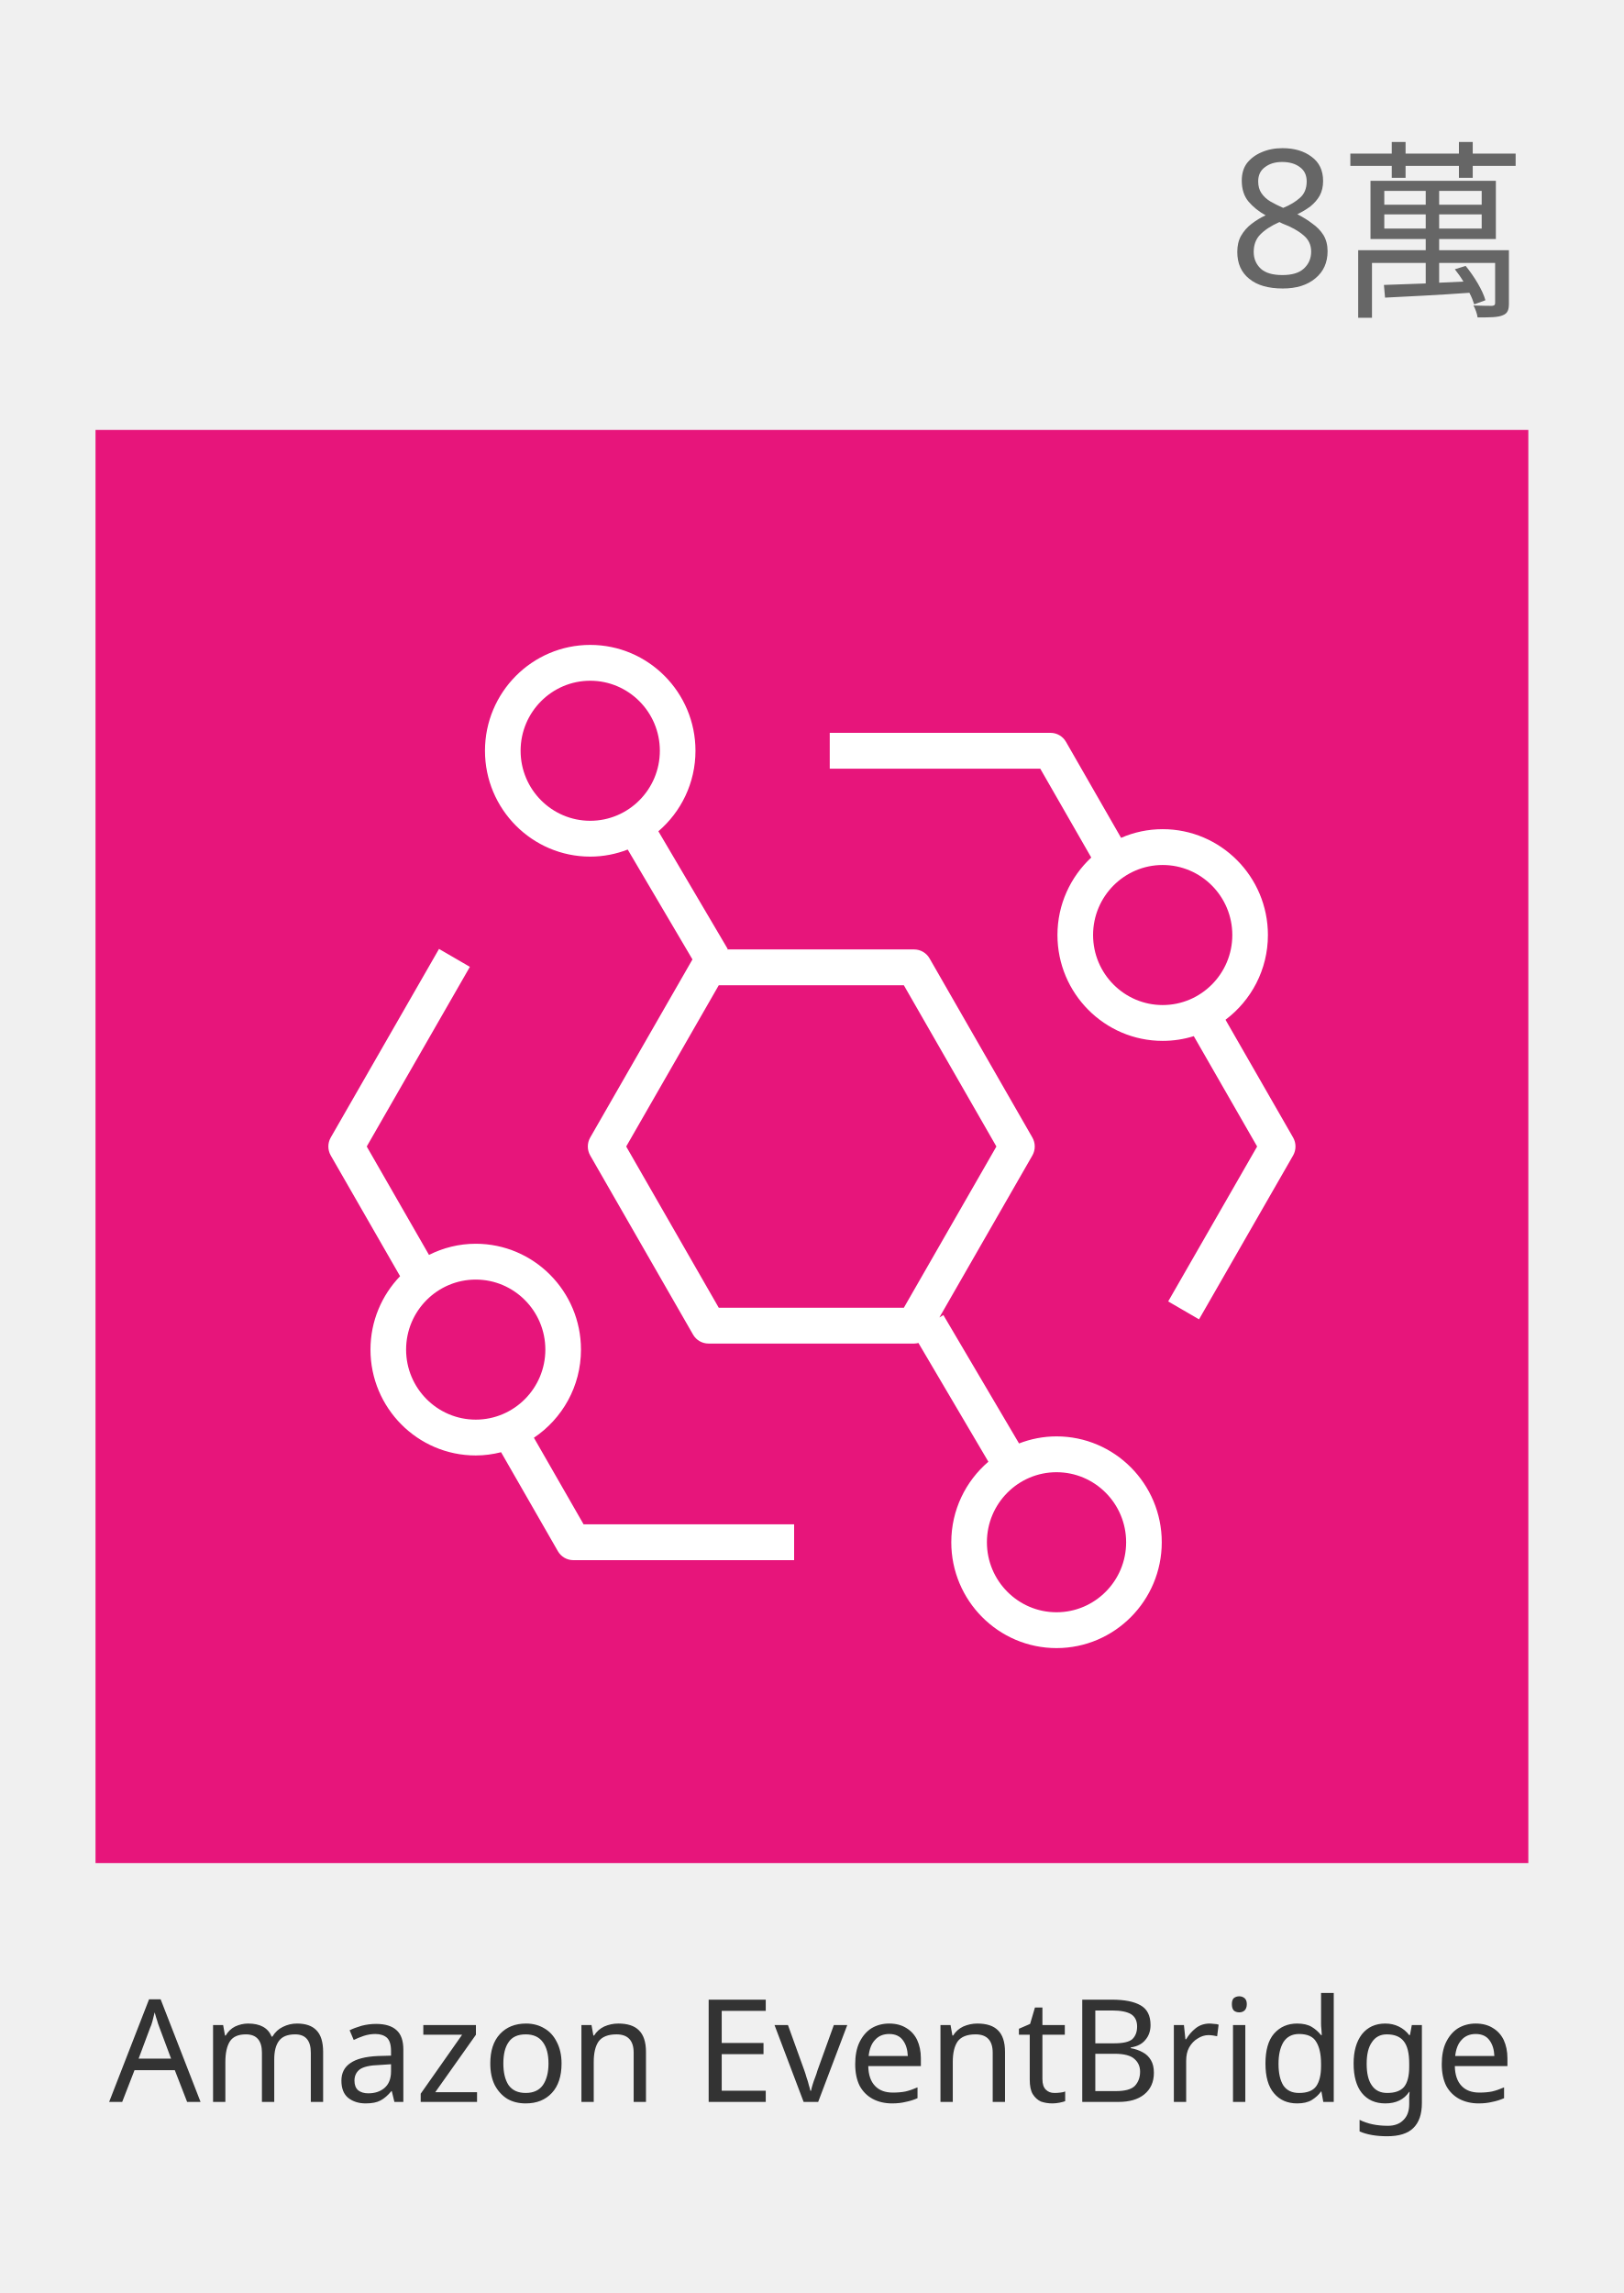
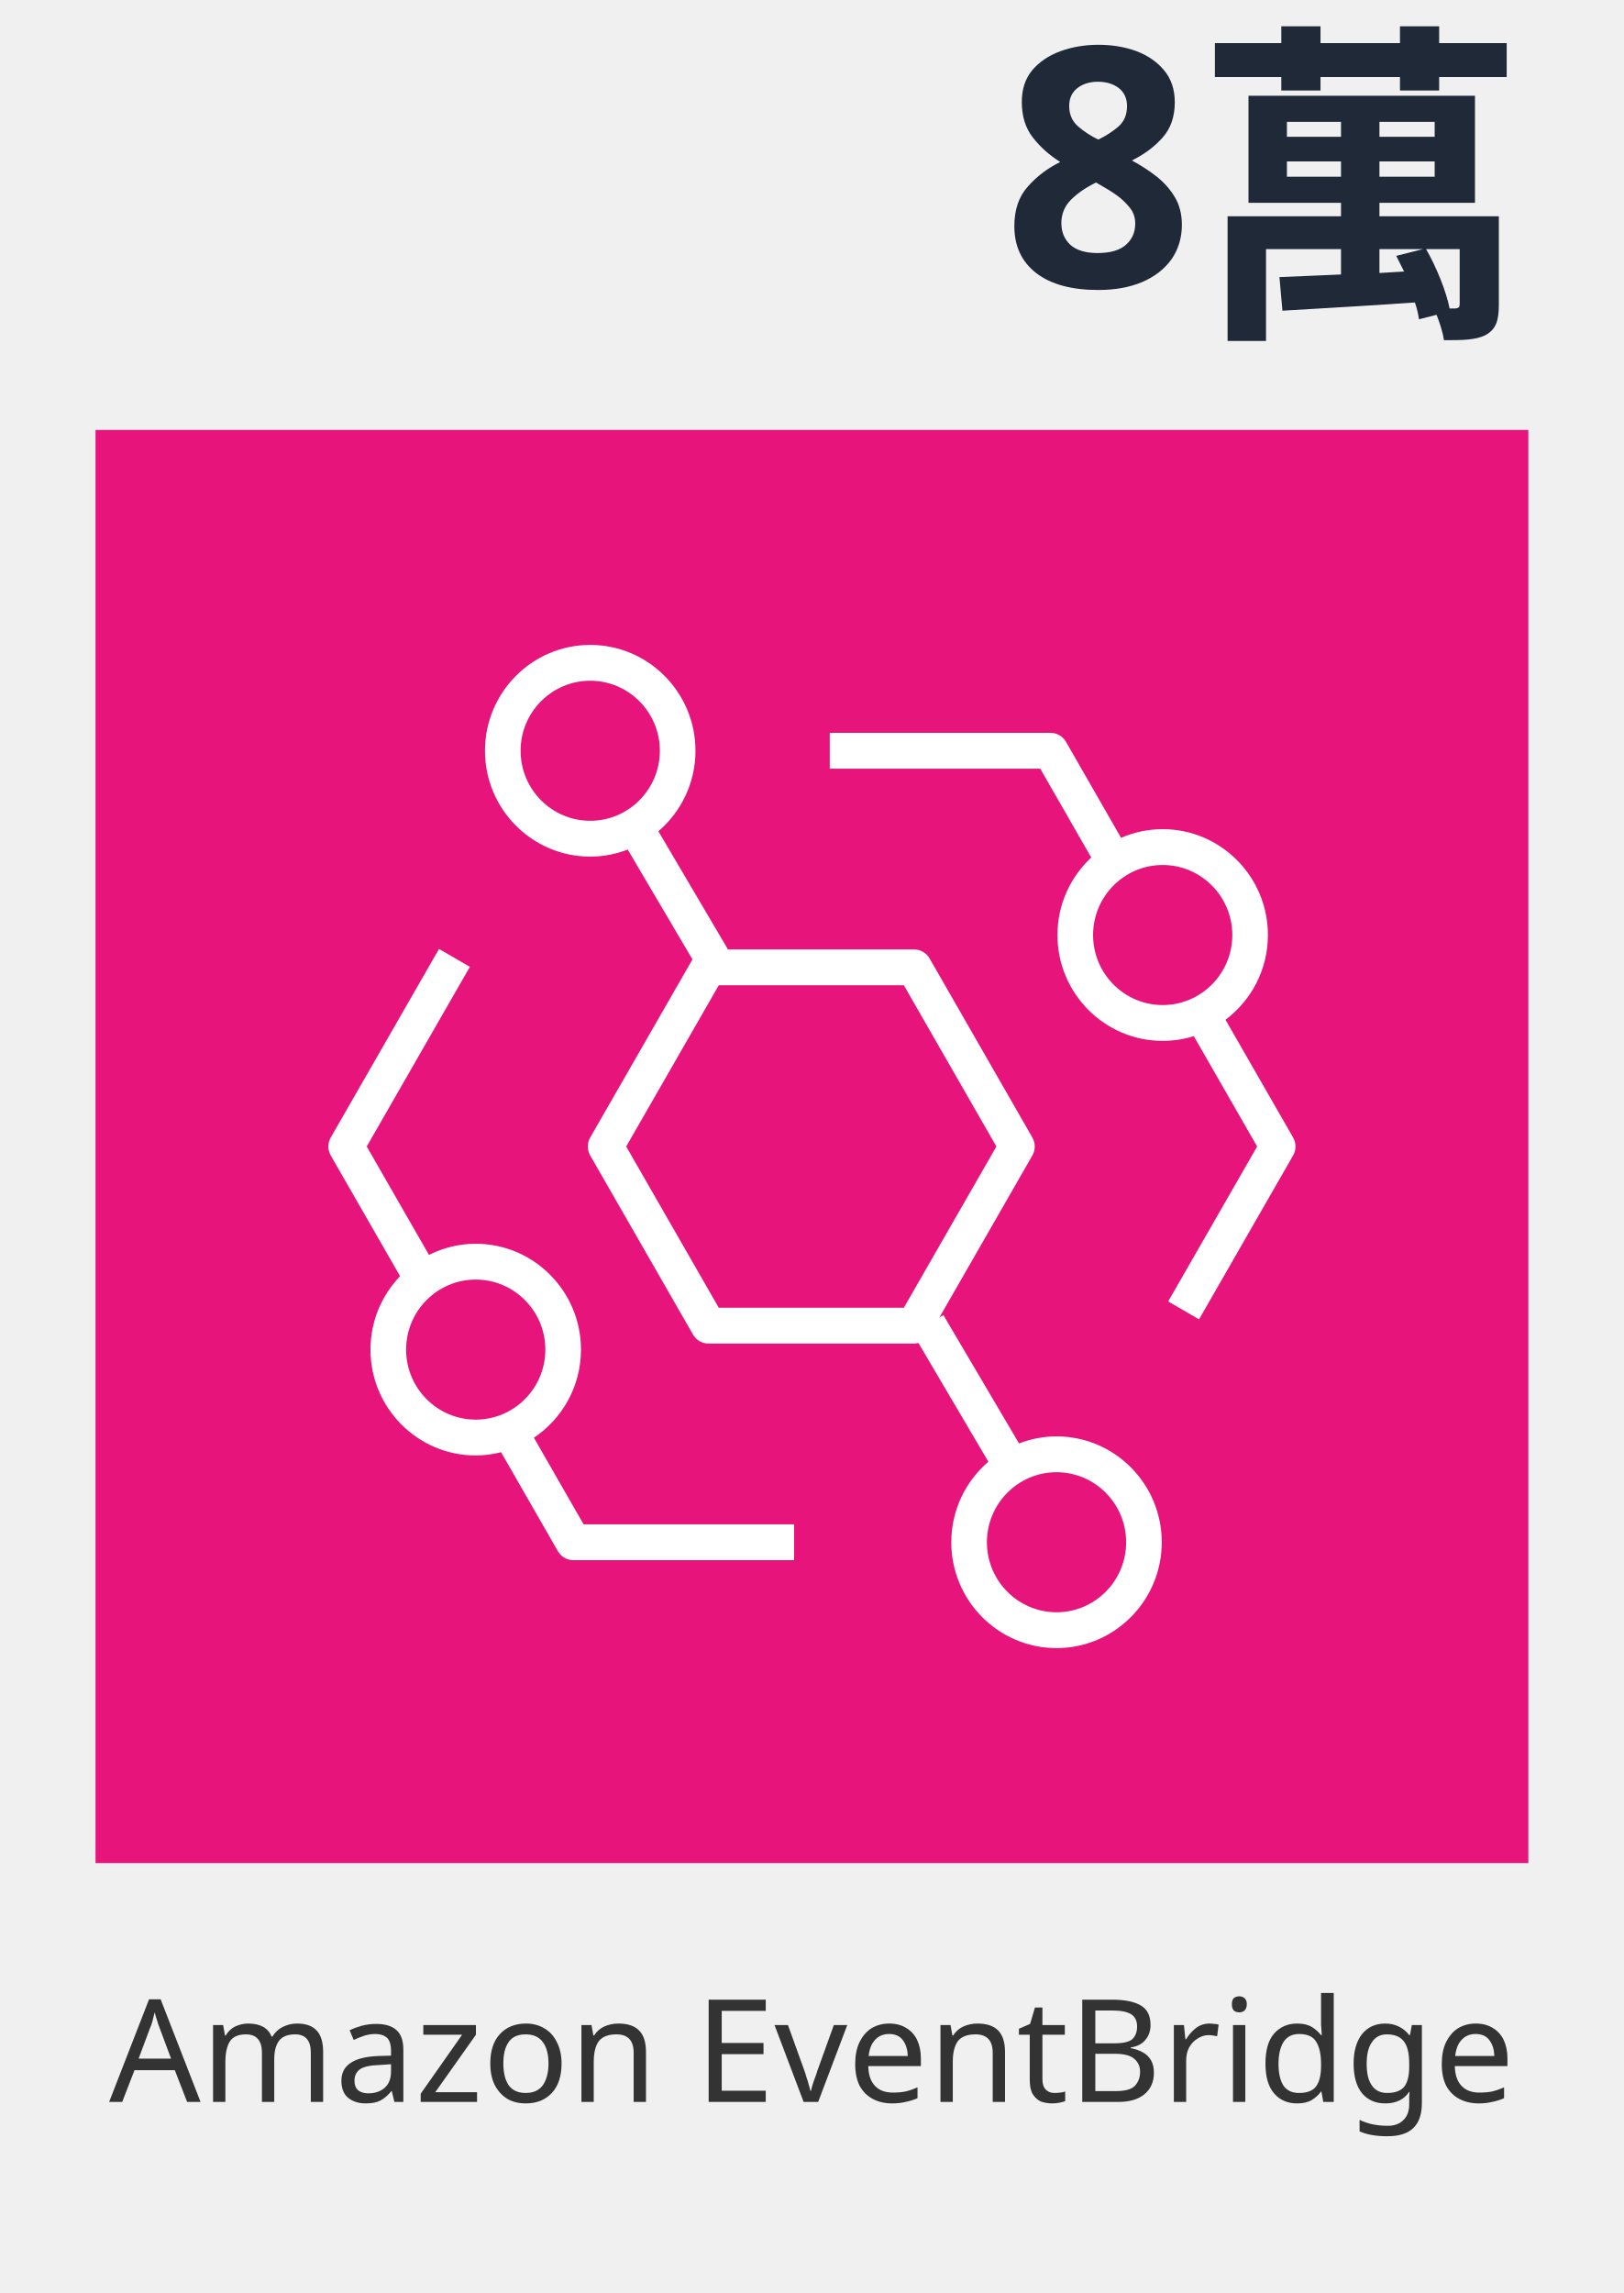
<svg xmlns="http://www.w3.org/2000/svg" width="17mm" height="24mm" viewBox="0 0 68 96">
-   <text id="tile-type-placeholder" x="64" y="12" font-family="sans-serif" font-size="8" text-anchor="end" fill="#666666">8萬</text>
+   <text id="tile-type-placeholder" x="64" y="12" font-family="sans-serif" font-size="14" text-anchor="end" font-weight="bold" fill="#1f2937">8萬</text>
  <g id="icon-placeholder" transform="translate(4, 18)">
    <g transform="translate(0.00, 0.00) scale(0.75)">
      <g id="Icon-Architecture/64/Arch_Amazon-EventBridge_64" stroke="none" stroke-width="1" fill="none" fill-rule="evenodd">
        <g id="Icon-Architecture-BG/64/Application-Integration" fill="#E7157B">
          <rect id="Rectangle" x="0" y="0" width="80" height="80" />
        </g>
        <path d="M53.657,66 C51.514,66 49.77,64.247 49.77,62.091 C49.77,59.935 51.514,58.182 53.657,58.182 C55.8,58.182 57.544,59.935 57.544,62.091 C57.544,64.247 55.8,66 53.657,66 L53.657,66 Z M45.133,49 L34.798,49 L29.63,40 L34.798,31 L45.133,31 L50.3,40 L45.133,49 Z M27.621,21.818 C25.478,21.818 23.734,20.065 23.734,17.909 C23.734,15.753 25.478,14 27.621,14 C29.765,14 31.509,15.753 31.509,17.909 C31.509,20.065 29.765,21.818 27.621,21.818 L27.621,21.818 Z M53.657,56.182 C52.919,56.182 52.215,56.325 51.564,56.576 L47.34,49.41 L47.117,49.543 L52.309,40.5 C52.486,40.19 52.486,39.81 52.309,39.5 L46.568,29.5 C46.39,29.19 46.061,29 45.706,29 L35.258,29 L35.299,28.976 L31.427,22.404 C32.692,21.32 33.498,19.708 33.498,17.909 C33.498,14.651 30.862,12 27.621,12 C24.381,12 21.745,14.651 21.745,17.909 C21.745,21.167 24.381,23.818 27.621,23.818 C28.36,23.818 29.064,23.675 29.715,23.424 L33.33,29.557 L27.62,39.5 C27.443,39.81 27.443,40.19 27.62,40.5 L33.363,50.5 C33.541,50.81 33.869,51 34.224,51 L45.706,51 C45.789,51 45.87,50.987 45.947,50.968 L49.852,57.596 C48.586,58.68 47.781,60.292 47.781,62.091 C47.781,65.349 50.416,68 53.657,68 C56.898,68 59.533,65.349 59.533,62.091 C59.533,58.833 56.898,56.182 53.657,56.182 L53.657,56.182 Z M59.584,32.104 C57.441,32.104 55.698,30.351 55.698,28.195 C55.698,26.039 57.441,24.286 59.584,24.286 C61.727,24.286 63.472,26.039 63.472,28.195 C63.472,30.351 61.727,32.104 59.584,32.104 L59.584,32.104 Z M66.867,39.5 L63.092,32.925 C64.527,31.846 65.46,30.13 65.46,28.195 C65.46,24.937 62.825,22.286 59.584,22.286 C58.76,22.286 57.974,22.459 57.261,22.77 L54.184,17.409 C54.007,17.1 53.678,16.909 53.323,16.909 L40.995,16.909 L40.995,18.909 L52.749,18.909 L55.596,23.869 C54.438,24.949 53.709,26.486 53.709,28.195 C53.709,31.453 56.345,34.104 59.584,34.104 C60.188,34.104 60.772,34.011 61.321,33.84 L64.858,40 L59.892,48.648 L61.614,49.648 L66.867,40.5 C67.044,40.19 67.044,39.81 66.867,39.5 L66.867,39.5 Z M21.229,55.247 C19.085,55.247 17.341,53.493 17.341,51.338 C17.341,49.182 19.085,47.429 21.229,47.429 C23.372,47.429 25.116,49.182 25.116,51.338 C25.116,53.493 23.372,55.247 21.229,55.247 L21.229,55.247 Z M24.477,56.258 C26.059,55.198 27.105,53.389 27.105,51.338 C27.105,48.08 24.469,45.429 21.229,45.429 C20.29,45.429 19.406,45.657 18.619,46.052 L15.143,40 L20.902,29.971 L19.179,28.971 L13.133,39.5 C12.956,39.81 12.956,40.19 13.133,40.5 L17.005,47.24 C15.983,48.304 15.352,49.747 15.352,51.338 C15.352,54.596 17.988,57.247 21.229,57.247 C21.717,57.247 22.19,57.18 22.644,57.066 L25.816,62.591 C25.994,62.9 26.322,63.091 26.677,63.091 L39.006,63.091 L39.006,61.091 L27.251,61.091 L24.477,56.258 Z" id="Amazon-EventBridge_Icon_64_Squid" fill="#FFFFFF" />
      </g>
    </g>
  </g>
  <text id="service-name-placeholder" x="34" y="88" font-family="sans-serif" font-size="6" text-anchor="middle" fill="#333333">Amazon EventBridge</text>
</svg>
